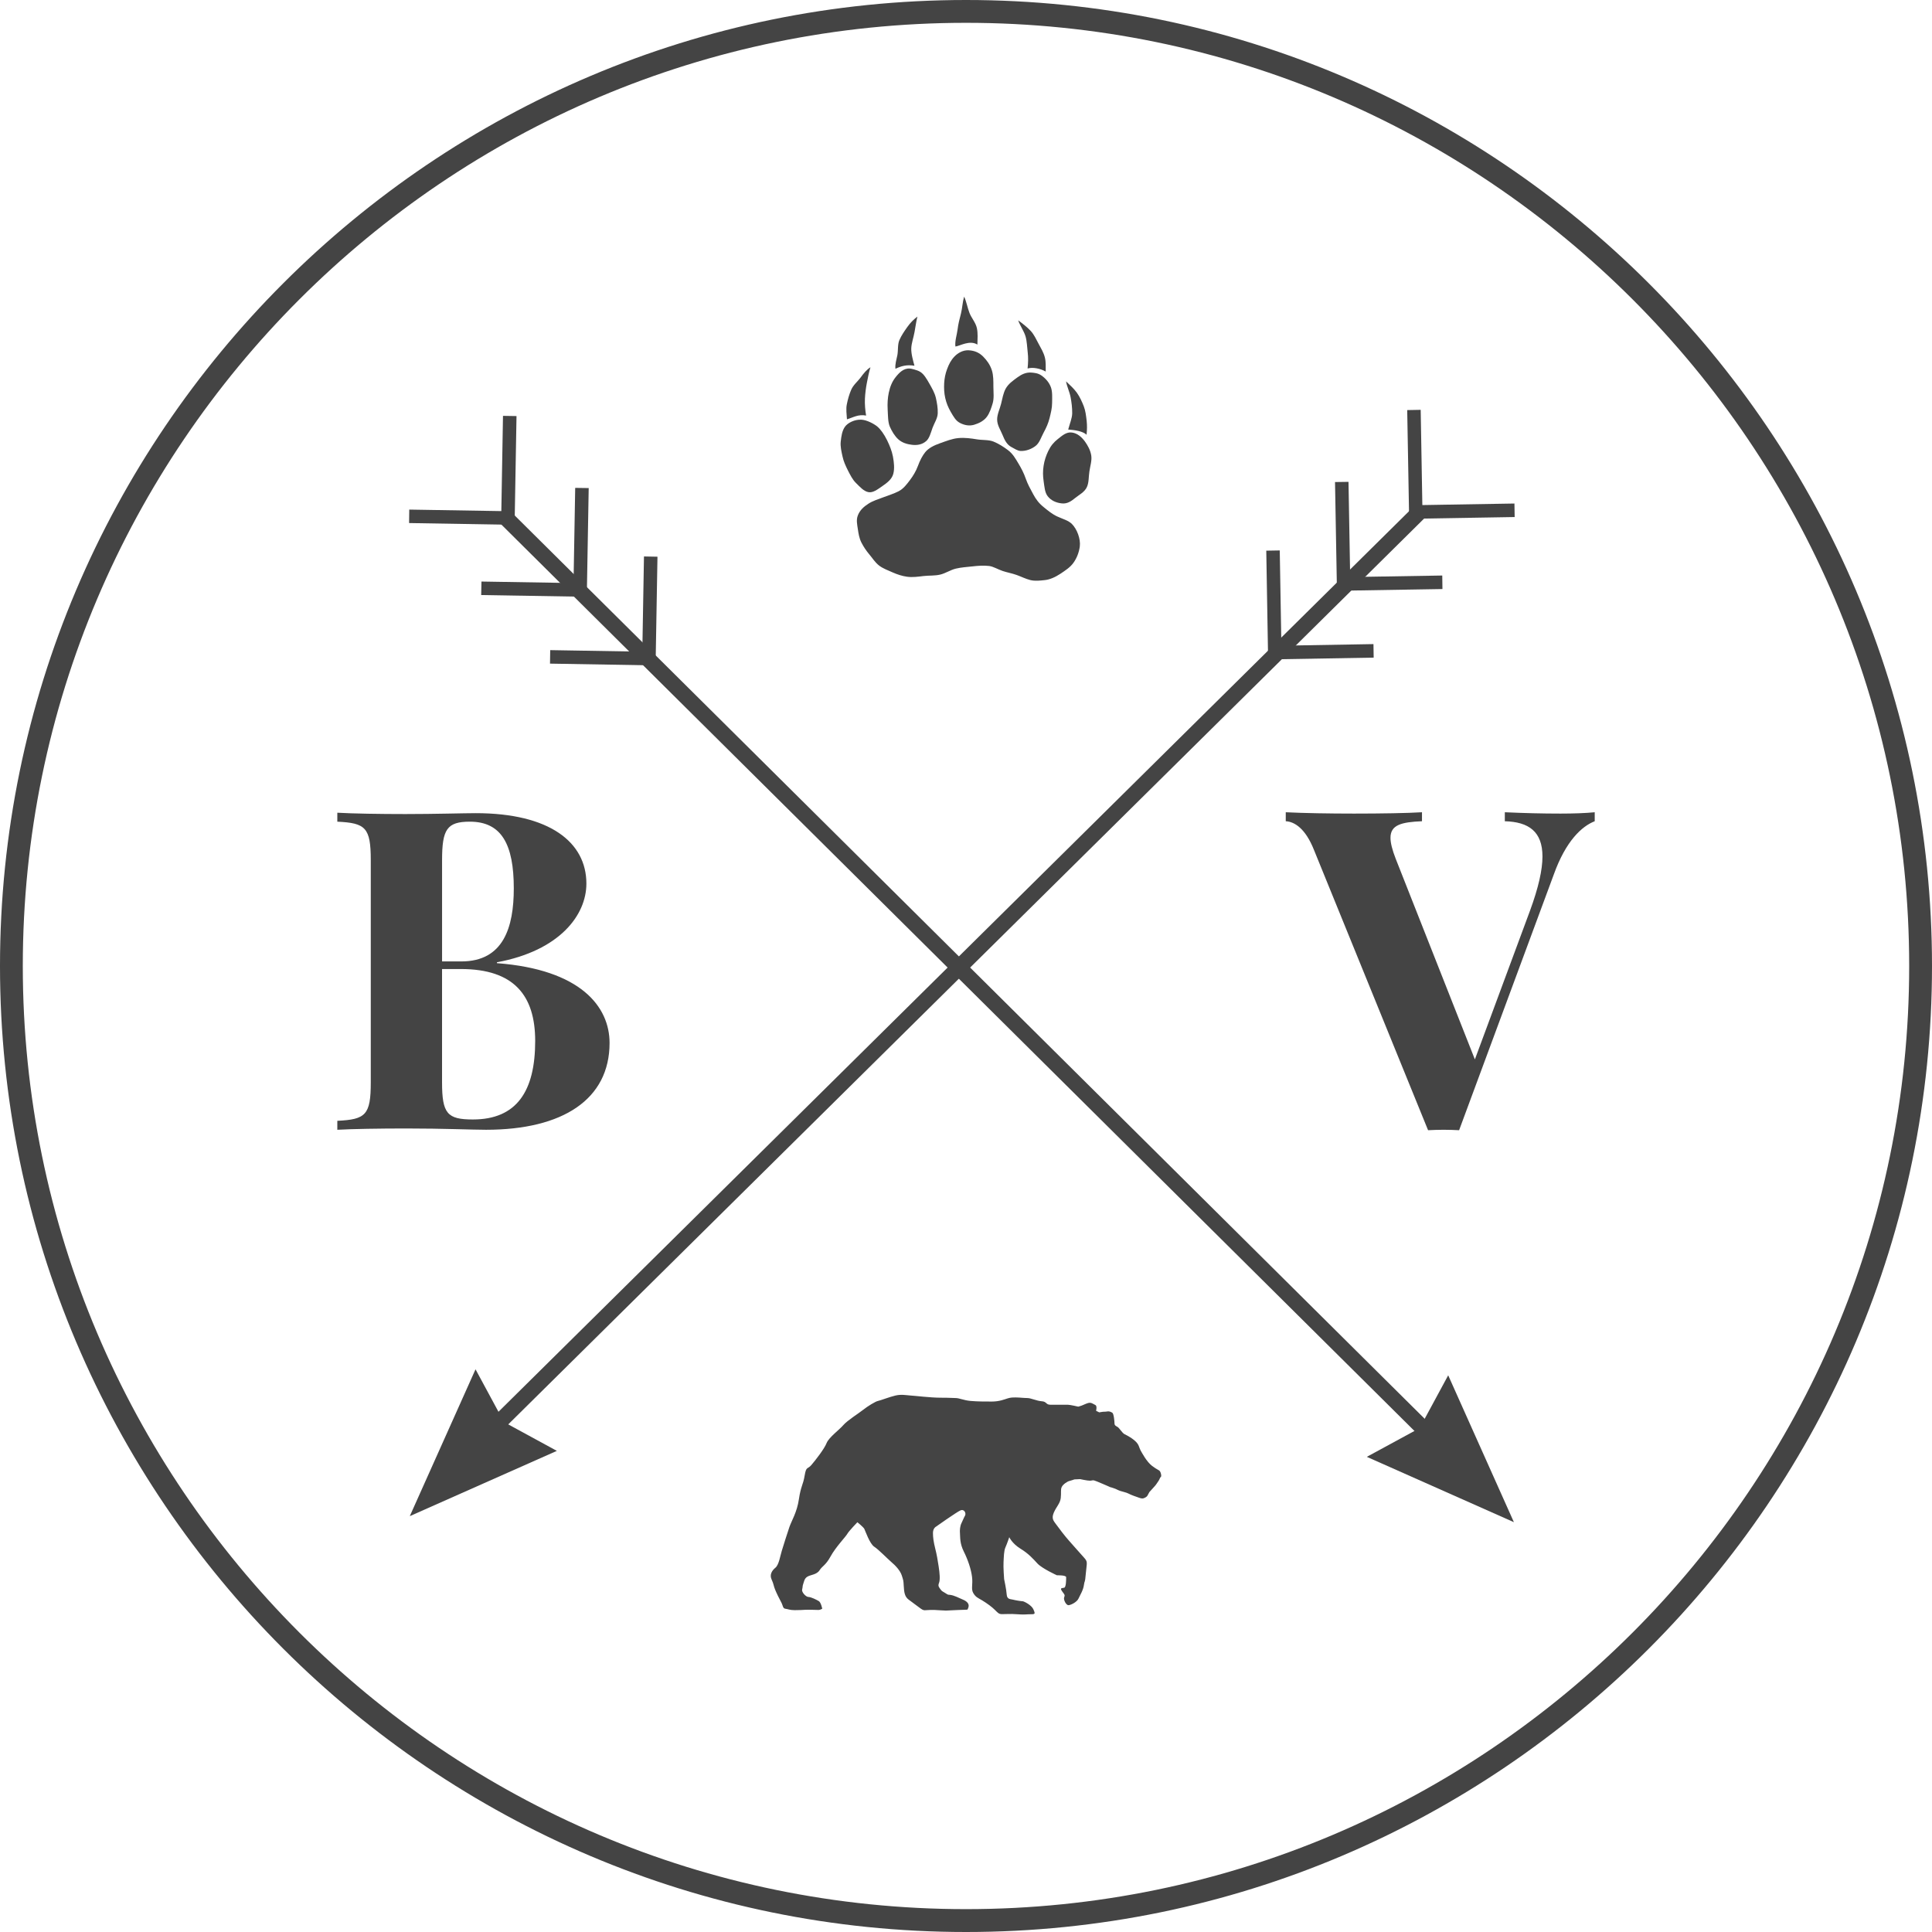
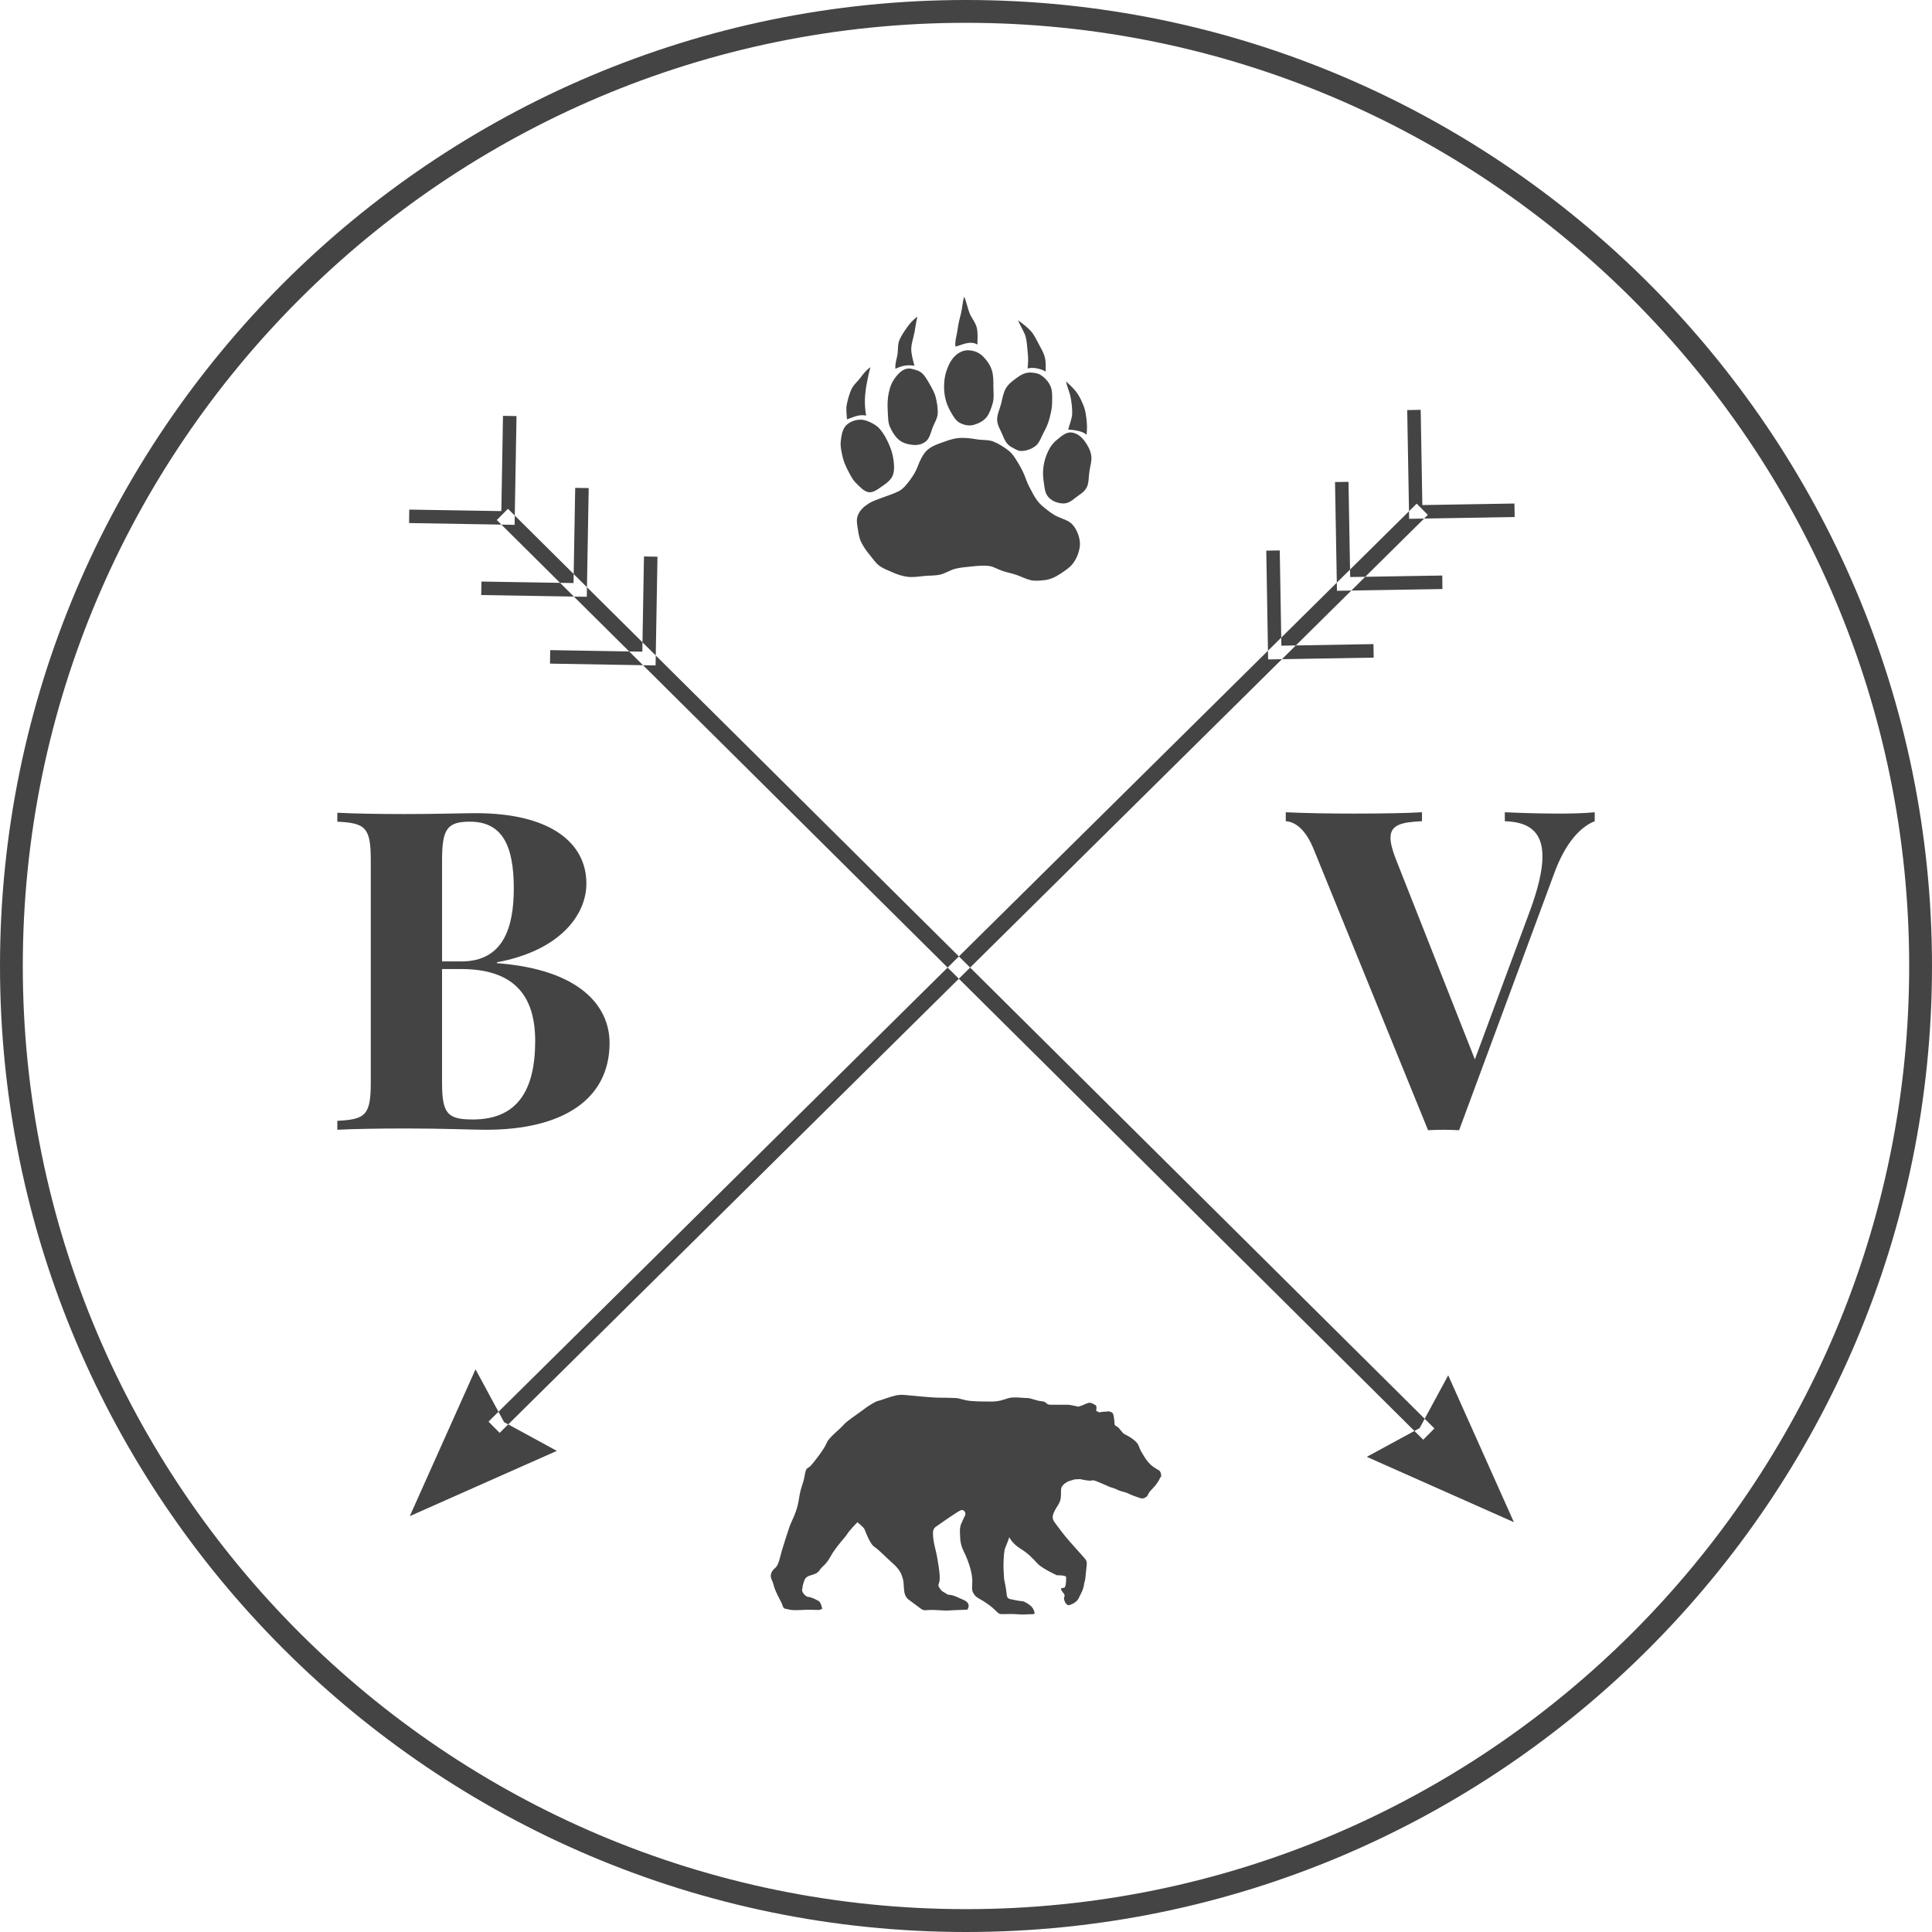
- <svg xmlns="http://www.w3.org/2000/svg" version="1.1" id="Capa_1" x="0px" y="0px" width="75" height="75" viewBox="0 0 75 75" enable-background="new 0 0 100 100" xml:space="preserve">
+ <svg xmlns="http://www.w3.org/2000/svg" version="1.1" id="Capa_1" x="0px" y="0px" width="70" height="70" viewBox="0 0 70 70" enable-background="new 0 0 100 100" xml:space="preserve">
  <defs id="defs161" />
-   <g id="g3" transform="matrix(0.8239857,0,0,0.8239857,-3.699696,-3.699695)">
+   <g id="g3" transform="matrix(0.8239857,0,0,0.8239857,-3.699696,-8.699695)">
    <g id="g5" style="fill:#444444;fill-opacity:1">
      <g id="g7" style="fill:#444444;fill-opacity:1">
-         <g id="g9" style="fill:#444444;fill-opacity:1">
-           <path d="m 27.902,49.867 c 3.946,0.298 5.306,2.049 5.306,3.76 0,2.657 -2.204,4.089 -5.82,4.089 -0.659,0 -1.967,-0.061 -3.761,-0.061 -1.246,0 -2.534,0.021 -3.245,0.061 v -0.422 c 1.339,-0.063 1.576,-0.277 1.576,-1.813 V 45.015 c 0,-1.535 -0.246,-1.752 -1.576,-1.814 v -0.422 c 0.711,0.042 2.02,0.063 3.203,0.063 1.382,0 2.783,-0.042 3.318,-0.042 3.481,0 5.213,1.37 5.213,3.317 0,1.494 -1.267,3.164 -4.214,3.708 v 0.042 z m -1.678,-0.082 c 1.988,0 2.472,-1.608 2.472,-3.442 0,-2.07 -0.576,-3.142 -2.069,-3.142 -1.082,0 -1.31,0.362 -1.31,1.814 v 4.77 h 0.907 z m -0.908,5.696 c 0,1.474 0.247,1.75 1.452,1.75 2.062,0 2.936,-1.328 2.936,-3.698 0,-2.143 -0.998,-3.39 -3.502,-3.39 h -0.886 v 5.338 z" id="path11" style="fill:#444444;fill-opacity:1" />
-         </g>
+         <g id="g9" style="fill:#444444;fill-opacity:1" />
      </g>
-       <g id="g13" style="fill:#444444;fill-opacity:1">
-         <path d="m 75.385,42.757 c 0.947,0.042 1.754,0.063 2.628,0.063 0.618,0 1.186,-0.021 1.608,-0.063 v 0.423 c -0.609,0.237 -1.36,0.928 -1.926,2.503 l -4.463,12.054 c -0.227,-0.011 -0.483,-0.021 -0.73,-0.021 -0.259,0 -0.505,0.011 -0.732,0.021 L 66.393,44.529 c -0.402,-1.01 -0.917,-1.328 -1.328,-1.349 v -0.423 c 0.841,0.042 2.049,0.063 3.213,0.063 1.298,0 2.514,-0.021 3.205,-0.063 v 0.423 c -0.979,0.041 -1.484,0.175 -1.484,0.782 0,0.238 0.082,0.567 0.247,0.989 l 3.729,9.45 2.597,-7.006 c 0.401,-1.092 0.587,-1.927 0.587,-2.555 0,-1.174 -0.648,-1.63 -1.773,-1.659 v -0.424 z" id="path15" style="fill:#444444;fill-opacity:1" />
-       </g>
+       <g id="g13" style="fill:#444444;fill-opacity:1" />
      <g id="g17" style="fill:#444444;fill-opacity:1">
        <g id="g19" style="fill:#444444;fill-opacity:1">
          <g id="g21" style="fill:#444444;fill-opacity:1">
-             <g id="g23" style="fill:#444444;fill-opacity:1">
-               <rect x="49.608" y="19.639" transform="matrix(-0.7045,0.7097,-0.7097,-0.7045,120.9553,50.4163)" width="0.747" height="61.501" id="rect25" style="fill:#444444;fill-opacity:1" />
-             </g>
+             <g id="g23" style="fill:#444444;fill-opacity:1" />
          </g>
          <g id="g27" style="fill:#444444;fill-opacity:1">
-             <g id="g29" style="fill:#444444;fill-opacity:1">
-               <polygon points="28.187,24.082 28.824,24.092 28.734,29.216 23.763,29.132 23.771,28.498 28.109,28.569 " id="polygon31" style="fill:#444444;fill-opacity:1" />
-             </g>
+             <g id="g29" style="fill:#444444;fill-opacity:1" />
          </g>
          <g id="g33" style="fill:#444444;fill-opacity:1">
-             <g id="g35" style="fill:#444444;fill-opacity:1">
-               <polygon points="31.589,27.475 32.225,27.484 32.135,32.606 27.16,32.524 27.173,31.888 31.51,31.959 " id="polygon37" style="fill:#444444;fill-opacity:1" />
-             </g>
+             <g id="g35" style="fill:#444444;fill-opacity:1" />
          </g>
          <g id="g39" style="fill:#444444;fill-opacity:1">
-             <g id="g41" style="fill:#444444;fill-opacity:1">
-               <polygon points="34.829,30.706 35.465,30.718 35.376,35.84 30.402,35.755 30.412,35.119 34.751,35.192 " id="polygon43" style="fill:#444444;fill-opacity:1" />
-             </g>
+             <g id="g41" style="fill:#444444;fill-opacity:1" />
          </g>
          <g id="g45" style="fill:#444444;fill-opacity:1">
-             <g id="g47" style="fill:#444444;fill-opacity:1">
-               <polygon points="75.813,76.203 68.884,73.125 71.372,71.773 72.718,69.284 " id="polygon49" style="fill:#444444;fill-opacity:1" />
-             </g>
+             <g id="g47" style="fill:#444444;fill-opacity:1" />
          </g>
        </g>
        <g id="g51" style="fill:#444444;fill-opacity:1">
          <g id="g53" style="fill:#444444;fill-opacity:1">
-             <g id="g55" style="fill:#444444;fill-opacity:1">
-               <rect x="49.256" y="19.355" transform="matrix(0.7032,0.711,-0.711,0.7032,50.3579,-20.4139)" width="0.746" height="61.502" id="rect57" style="fill:#444444;fill-opacity:1" />
-             </g>
+             <g id="g55" style="fill:#444444;fill-opacity:1" />
          </g>
          <g id="g59" style="fill:#444444;fill-opacity:1">
-             <g id="g61" style="fill:#444444;fill-opacity:1">
-               <polygon points="71.422,23.798 70.787,23.81 70.878,28.932 75.849,28.849 75.839,28.212 71.5,28.285 " id="polygon63" style="fill:#444444;fill-opacity:1" />
-             </g>
+             <g id="g61" style="fill:#444444;fill-opacity:1" />
          </g>
          <g id="g65" style="fill:#444444;fill-opacity:1">
-             <g id="g67" style="fill:#444444;fill-opacity:1">
-               <polygon points="68.021,27.191 67.386,27.2 67.477,32.323 72.447,32.241 72.438,31.604 68.1,31.676 " id="polygon69" style="fill:#444444;fill-opacity:1" />
-             </g>
+             <g id="g67" style="fill:#444444;fill-opacity:1" />
          </g>
          <g id="g71" style="fill:#444444;fill-opacity:1">
-             <g id="g73" style="fill:#444444;fill-opacity:1">
-               <polygon points="64.782,30.422 64.147,30.433 64.234,35.557 69.207,35.472 69.197,34.835 64.859,34.91 " id="polygon75" style="fill:#444444;fill-opacity:1" />
-             </g>
+             <g id="g73" style="fill:#444444;fill-opacity:1" />
          </g>
          <g id="g77" style="fill:#444444;fill-opacity:1">
-             <g id="g79" style="fill:#444444;fill-opacity:1">
-               <polygon points="23.796,75.919 30.725,72.844 28.237,71.489 26.893,69.001 " id="polygon81" style="fill:#444444;fill-opacity:1" />
-             </g>
+             <g id="g79" style="fill:#444444;fill-opacity:1" />
          </g>
        </g>
      </g>
    </g>
-     <g id="g83" style="fill:#444444;fill-opacity:1">
-       <path d="M 50.002,95.511 C 24.907,95.511 4.49,75.094 4.49,50 4.49,24.906 24.907,4.49 50.002,4.49 c 25.092,0 45.509,20.416 45.509,45.51 0,25.094 -20.417,45.511 -45.509,45.511 z m 0,-89.946 C 25.499,5.565 5.564,25.5 5.564,50 5.564,74.5 25.499,94.434 50.002,94.434 74.502,94.434 94.436,74.5 94.436,50 94.436,25.5 74.502,5.565 50.002,5.565 z" id="path85" style="fill:#444444;fill-opacity:1" />
-     </g>
-     <g id="g87" style="fill:#444444;fill-opacity:1">
-       <path d="m 58.88,74.52 c 0.061,-0.061 0.137,-0.181 0.196,-0.268 0.06,-0.093 0.06,-0.151 0.104,-0.181 0.044,-0.031 0,-0.212 -0.045,-0.271 -0.044,-0.059 -0.119,-0.059 -0.375,-0.254 -0.253,-0.196 -0.464,-0.6 -0.538,-0.731 -0.074,-0.136 -0.062,-0.274 -0.271,-0.451 -0.208,-0.181 -0.389,-0.255 -0.492,-0.313 -0.105,-0.062 -0.238,-0.286 -0.315,-0.332 -0.074,-0.044 -0.147,-0.073 -0.147,-0.164 0,-0.09 -0.031,-0.464 -0.105,-0.509 -0.076,-0.045 -0.151,-0.074 -0.226,-0.061 -0.074,0.016 -0.209,0.016 -0.209,0.016 l -0.18,0.028 -0.148,-0.073 c 0,0 0.059,-0.224 -0.031,-0.271 -0.09,-0.043 -0.149,-0.088 -0.225,-0.104 -0.074,-0.016 -0.181,0.029 -0.181,0.029 0,0 -0.119,0.045 -0.178,0.074 -0.061,0.032 -0.226,0.076 -0.226,0.076 0,0 -0.389,-0.09 -0.495,-0.09 -0.104,0 -0.611,0 -0.822,0 -0.21,0 -0.164,-0.15 -0.404,-0.164 -0.238,-0.016 -0.51,-0.151 -0.675,-0.151 -0.164,0 -0.374,-0.028 -0.538,-0.028 -0.165,0 -0.24,0 -0.39,0.044 -0.148,0.046 -0.39,0.149 -0.747,0.149 -0.359,0 -0.673,0 -1.002,-0.029 -0.332,-0.029 -0.525,-0.136 -0.705,-0.136 -0.181,0 -0.226,-0.016 -0.704,-0.016 -0.478,0 -1.198,-0.091 -1.422,-0.103 -0.223,-0.017 -0.434,-0.062 -0.704,0 -0.27,0.061 -0.719,0.237 -0.821,0.254 -0.105,0.016 -0.48,0.24 -0.704,0.419 -0.226,0.18 -0.734,0.492 -0.931,0.718 -0.192,0.226 -0.688,0.583 -0.793,0.854 -0.104,0.268 -0.538,0.825 -0.719,1.033 -0.179,0.21 -0.238,0.043 -0.313,0.493 -0.074,0.449 -0.179,0.493 -0.27,1.108 -0.088,0.616 -0.345,1.018 -0.449,1.317 -0.104,0.3 -0.284,0.883 -0.358,1.121 -0.075,0.242 -0.136,0.661 -0.301,0.796 -0.165,0.135 -0.283,0.329 -0.179,0.554 0.104,0.223 0.091,0.3 0.165,0.477 0.074,0.182 0.194,0.422 0.283,0.586 0.091,0.165 0.076,0.3 0.195,0.315 0.12,0.014 0.218,0.067 0.441,0.067 0.227,0 0.371,-0.009 0.509,-0.017 0.165,-0.008 0.548,0.008 0.622,0.008 0.075,0 0.171,-0.059 0.171,-0.059 0,0 -0.059,-0.299 -0.163,-0.359 -0.105,-0.062 -0.366,-0.194 -0.486,-0.194 -0.12,0 -0.329,-0.226 -0.299,-0.348 0.029,-0.118 0.021,-0.169 0.036,-0.214 0.06,-0.178 0.066,-0.308 0.217,-0.397 0.151,-0.09 0.435,-0.09 0.569,-0.3 0.134,-0.21 0.285,-0.223 0.522,-0.657 0.239,-0.436 0.704,-0.915 0.78,-1.05 0.074,-0.136 0.479,-0.555 0.479,-0.555 0,0 0.283,0.226 0.328,0.315 0.045,0.091 0.255,0.703 0.466,0.838 0.209,0.136 0.612,0.555 0.806,0.722 0.195,0.164 0.42,0.402 0.495,0.641 0.074,0.239 0.074,0.21 0.09,0.493 0.015,0.286 0.045,0.496 0.224,0.632 0.181,0.135 0.32,0.235 0.48,0.357 0.307,0.233 0.202,0.119 0.748,0.135 0.122,0.003 0.42,0.029 0.538,0.029 0.121,0 0.464,-0.029 0.614,-0.029 0.149,0 0.397,-0.016 0.397,-0.016 0.003,-0.034 0.226,-0.292 -0.226,-0.477 -0.205,-0.088 -0.403,-0.196 -0.598,-0.219 -0.089,-0.01 -0.067,0.014 -0.203,-0.073 -0.134,-0.091 -0.164,-0.077 -0.239,-0.181 -0.074,-0.105 -0.135,-0.159 -0.074,-0.307 0.06,-0.151 0.03,-0.478 -0.017,-0.777 -0.044,-0.302 -0.088,-0.556 -0.164,-0.855 -0.074,-0.298 -0.104,-0.507 -0.104,-0.719 0,-0.21 0.119,-0.284 0.119,-0.284 0,0 0.973,-0.689 1.168,-0.779 0.194,-0.087 0.284,0.136 0.224,0.242 -0.06,0.104 -0.089,0.193 -0.163,0.344 -0.075,0.149 -0.09,0.342 -0.075,0.509 0.015,0.164 -0.015,0.448 0.179,0.838 0.194,0.387 0.346,0.837 0.389,1.198 0.046,0.358 -0.058,0.567 0.061,0.764 0.118,0.193 0.196,0.21 0.418,0.342 0.226,0.136 0.468,0.315 0.601,0.45 0.135,0.133 0.182,0.197 0.329,0.197 0.149,0 0.463,-0.017 0.629,0 0.164,0.012 0.388,0.023 0.524,0.012 0.358,-0.028 0.471,0.062 0.321,-0.254 -0.09,-0.19 -0.442,-0.366 -0.5,-0.366 -0.062,0 -0.346,-0.044 -0.451,-0.074 -0.105,-0.031 -0.284,0 -0.299,-0.24 -0.015,-0.239 -0.121,-0.727 -0.121,-0.727 0,0 -0.044,-0.567 -0.028,-0.806 0.015,-0.242 0.015,-0.528 0.09,-0.692 0.074,-0.164 0.18,-0.478 0.18,-0.478 0,0 0.135,0.298 0.523,0.538 0.39,0.239 0.585,0.465 0.808,0.705 0.226,0.239 0.915,0.552 0.915,0.552 0,0 0.434,-0.013 0.434,0.09 0,0.106 0,0.465 -0.089,0.493 -0.092,0.032 -0.239,-0.014 -0.092,0.184 0.149,0.19 0.112,0.178 0.084,0.284 -0.032,0.103 0.097,0.373 0.217,0.357 0.12,-0.014 0.389,-0.149 0.462,-0.313 0.076,-0.164 0.227,-0.403 0.256,-0.644 0.03,-0.241 0.046,-0.016 0.089,-0.539 0.045,-0.524 0.105,-0.537 -0.089,-0.75 -0.192,-0.209 -0.54,-0.611 -0.704,-0.793 -0.165,-0.18 -0.507,-0.627 -0.614,-0.779 -0.104,-0.147 -0.224,-0.254 -0.104,-0.537 0.12,-0.284 0.299,-0.435 0.329,-0.689 0.031,-0.254 -0.015,-0.39 0.045,-0.521 0.061,-0.136 0.283,-0.271 0.36,-0.286 0.073,-0.014 0.237,-0.075 0.237,-0.075 l 0.271,-0.013 c 0,0 0.33,0.074 0.465,0.074 0.135,0 0.104,-0.062 0.344,0.042 0.238,0.105 0.309,0.124 0.505,0.215 0.192,0.09 0.059,0.021 0.267,0.096 0.212,0.074 0.195,0.108 0.451,0.169 0.255,0.062 0.27,0.114 0.493,0.191 0.226,0.074 0.314,0.124 0.403,0.124 0.092,0 0.217,-0.076 0.245,-0.136 0.031,-0.061 0.09,-0.164 0.09,-0.164 0,0 0.182,-0.206 0.24,-0.266 z" id="path89" style="fill:#444444;fill-opacity:1" />
-     </g>
-     <g id="g91" style="fill:#444444;fill-opacity:1">
+     <g id="g83" style="fill:#444444;fill-opacity:1" />
+     <g id="g87" style="fill:#444444;fill-opacity:1" />
+     <g id="g91" style="fill:#444444;fill-opacity:1" transform="matrix(0.9333333,0,0,0.9333333,0.2993333,6.3674)">
      <g id="g93" style="fill:#444444;fill-opacity:1">
-         <g id="g95" style="fill:#444444;fill-opacity:1">
-           <path clip-rule="evenodd" d="m 50.538,20.724 c 0.006,-0.278 0.027,-0.526 -0.024,-0.773 -0.057,-0.264 -0.254,-0.474 -0.349,-0.716 -0.096,-0.246 -0.142,-0.534 -0.253,-0.771 -0.076,0.262 -0.087,0.548 -0.146,0.785 -0.068,0.265 -0.132,0.506 -0.16,0.75 -0.032,0.263 -0.139,0.567 -0.104,0.817 0.214,-0.028 0.673,-0.317 1.036,-0.092 z" id="path97" style="fill:#444444;fill-rule:evenodd;fill-opacity:1" />
-         </g>
+         <g id="g95" style="fill:#444444;fill-opacity:1" />
      </g>
      <g id="g99" style="fill:#444444;fill-opacity:1">
-         <g id="g101" style="fill:#444444;fill-opacity:1">
-           <path clip-rule="evenodd" d="m 53.756,21.995 c -0.002,-0.247 0.014,-0.444 -0.04,-0.664 -0.059,-0.236 -0.186,-0.44 -0.296,-0.646 -0.111,-0.205 -0.208,-0.428 -0.37,-0.604 -0.155,-0.17 -0.394,-0.355 -0.591,-0.499 0.08,0.241 0.273,0.506 0.345,0.751 0.07,0.237 0.073,0.5 0.104,0.761 0.029,0.239 0.023,0.486 -0.006,0.757 0.242,-0.073 0.606,0.001 0.854,0.144 z" id="path103" style="fill:#444444;fill-rule:evenodd;fill-opacity:1" />
-         </g>
+         <g id="g101" style="fill:#444444;fill-opacity:1" />
      </g>
      <g id="g105" style="fill:#444444;fill-opacity:1">
-         <g id="g107" style="fill:#444444;fill-opacity:1">
-           <path clip-rule="evenodd" d="m 47.572,21.72 c -0.06,-0.23 -0.16,-0.553 -0.15,-0.824 0.011,-0.242 0.104,-0.492 0.152,-0.754 0.045,-0.243 0.075,-0.482 0.137,-0.737 -0.168,0.129 -0.33,0.282 -0.478,0.495 -0.13,0.184 -0.273,0.386 -0.37,0.611 -0.091,0.215 -0.053,0.475 -0.095,0.707 -0.047,0.234 -0.113,0.414 -0.093,0.645 0.272,-0.125 0.522,-0.203 0.897,-0.143 z" id="path109" style="fill:#444444;fill-rule:evenodd;fill-opacity:1" />
-         </g>
+         <g id="g107" style="fill:#444444;fill-opacity:1" />
      </g>
      <g id="g111" style="fill:#444444;fill-opacity:1">
-         <g id="g113" style="fill:#444444;fill-opacity:1">
-           <path clip-rule="evenodd" d="m 50.132,20.993 c -0.281,-0.017 -0.526,0.137 -0.674,0.292 -0.167,0.173 -0.263,0.367 -0.346,0.588 -0.084,0.22 -0.126,0.436 -0.14,0.673 -0.012,0.241 -0.001,0.467 0.05,0.694 0.054,0.243 0.143,0.45 0.253,0.642 0.132,0.228 0.243,0.432 0.434,0.53 0.243,0.127 0.464,0.148 0.666,0.092 0.215,-0.064 0.449,-0.172 0.599,-0.366 0.14,-0.18 0.219,-0.431 0.284,-0.649 0.069,-0.238 0.036,-0.511 0.033,-0.78 -10e-4,-0.263 0.005,-0.528 -0.071,-0.771 -0.083,-0.263 -0.237,-0.474 -0.411,-0.649 -0.181,-0.179 -0.39,-0.28 -0.677,-0.296 z" id="path115" style="fill:#444444;fill-rule:evenodd;fill-opacity:1" />
-         </g>
+         <g id="g113" style="fill:#444444;fill-opacity:1" />
      </g>
      <g id="g117" style="fill:#444444;fill-opacity:1">
-         <g id="g119" style="fill:#444444;fill-opacity:1">
-           <path clip-rule="evenodd" d="m 53.083,22.043 c -0.263,-0.019 -0.467,0.085 -0.674,0.236 -0.188,0.141 -0.405,0.284 -0.536,0.517 -0.118,0.212 -0.158,0.472 -0.22,0.721 -0.062,0.247 -0.188,0.496 -0.185,0.741 10e-4,0.266 0.163,0.497 0.25,0.714 0.1,0.245 0.202,0.464 0.426,0.582 0.132,0.07 0.287,0.176 0.425,0.182 0.251,0.011 0.521,-0.087 0.717,-0.243 0.179,-0.142 0.256,-0.408 0.38,-0.638 0.113,-0.205 0.21,-0.422 0.271,-0.664 0.059,-0.24 0.12,-0.475 0.12,-0.714 0.002,-0.257 0.021,-0.52 -0.054,-0.736 -0.087,-0.242 -0.266,-0.439 -0.464,-0.571 -0.158,-0.106 -0.334,-0.115 -0.456,-0.127 z" id="path121" style="fill:#444444;fill-rule:evenodd;fill-opacity:1" />
-         </g>
+         <g id="g119" style="fill:#444444;fill-opacity:1" />
      </g>
      <g id="g123" style="fill:#444444;fill-opacity:1">
-         <g id="g125" style="fill:#444444;fill-opacity:1">
-           <path clip-rule="evenodd" d="m 55.68,24.972 c 0.026,-0.252 0.028,-0.425 0.006,-0.65 -0.029,-0.247 -0.055,-0.481 -0.138,-0.695 -0.088,-0.223 -0.188,-0.443 -0.325,-0.636 -0.136,-0.189 -0.332,-0.368 -0.509,-0.534 0.043,0.249 0.168,0.5 0.215,0.748 0.044,0.238 0.078,0.496 0.075,0.761 -0.005,0.228 -0.116,0.49 -0.189,0.761 0.31,0.022 0.688,0.075 0.865,0.245 z" id="path127" style="fill:#444444;fill-rule:evenodd;fill-opacity:1" />
-         </g>
+         <g id="g125" style="fill:#444444;fill-opacity:1" />
      </g>
      <g id="g129" style="fill:#444444;fill-opacity:1">
-         <g id="g131" style="fill:#444444;fill-opacity:1">
-           <path clip-rule="evenodd" d="m 46.41,24.586 c 0.101,0.232 0.237,0.451 0.395,0.596 0.188,0.175 0.438,0.239 0.652,0.264 0.229,0.028 0.474,-0.005 0.667,-0.175 0.149,-0.128 0.208,-0.361 0.3,-0.624 0.08,-0.224 0.238,-0.444 0.245,-0.685 0.01,-0.242 -0.036,-0.496 -0.088,-0.727 -0.057,-0.245 -0.188,-0.461 -0.299,-0.66 -0.131,-0.228 -0.262,-0.464 -0.447,-0.572 -0.147,-0.086 -0.415,-0.146 -0.481,-0.151 -0.298,-0.02 -0.507,0.201 -0.678,0.419 -0.151,0.19 -0.254,0.435 -0.313,0.718 -0.055,0.258 -0.068,0.529 -0.053,0.795 0.018,0.291 0.008,0.582 0.1,0.802 z" id="path133" style="fill:#444444;fill-rule:evenodd;fill-opacity:1" />
-         </g>
+         <g id="g131" style="fill:#444444;fill-opacity:1" />
      </g>
      <g id="g135" style="fill:#444444;fill-opacity:1">
-         <g id="g137" style="fill:#444444;fill-opacity:1">
-           <path clip-rule="evenodd" d="m 45.294,24.068 c -0.04,-0.229 -0.068,-0.538 -0.055,-0.801 0.012,-0.244 0.044,-0.493 0.092,-0.745 0.048,-0.248 0.096,-0.493 0.168,-0.729 -0.177,0.108 -0.323,0.289 -0.474,0.496 -0.131,0.176 -0.337,0.339 -0.432,0.562 -0.092,0.21 -0.16,0.451 -0.206,0.682 -0.049,0.23 -0.007,0.485 0.005,0.713 0.285,-0.086 0.528,-0.248 0.902,-0.178 z" id="path139" style="fill:#444444;fill-rule:evenodd;fill-opacity:1" />
-         </g>
+         <g id="g137" style="fill:#444444;fill-opacity:1" />
      </g>
      <g id="g141" style="fill:#444444;fill-opacity:1">
-         <g id="g143" style="fill:#444444;fill-opacity:1">
-           <path clip-rule="evenodd" d="m 54.511,28.206 c 0.262,0.03 0.449,-0.104 0.643,-0.262 0.178,-0.145 0.432,-0.268 0.541,-0.506 0.101,-0.215 0.08,-0.491 0.119,-0.736 0.035,-0.248 0.122,-0.505 0.089,-0.74 -0.037,-0.261 -0.172,-0.495 -0.304,-0.678 -0.144,-0.195 -0.343,-0.383 -0.61,-0.417 -0.267,-0.036 -0.465,0.155 -0.664,0.309 -0.186,0.144 -0.332,0.318 -0.447,0.558 -0.106,0.219 -0.183,0.447 -0.221,0.697 -0.041,0.252 -0.034,0.494 0.001,0.73 0.041,0.264 0.05,0.529 0.195,0.712 0.15,0.19 0.38,0.304 0.658,0.333 z" id="path145" style="fill:#444444;fill-rule:evenodd;fill-opacity:1" />
-         </g>
+         <g id="g143" style="fill:#444444;fill-opacity:1" />
      </g>
      <g id="g147" style="fill:#444444;fill-opacity:1">
-         <g id="g149" style="fill:#444444;fill-opacity:1">
-           <path clip-rule="evenodd" d="m 55.362,30.234 c 0.045,-0.355 -0.133,-0.822 -0.374,-1.06 -0.167,-0.167 -0.442,-0.237 -0.689,-0.352 -0.233,-0.107 -0.435,-0.274 -0.628,-0.431 -0.238,-0.188 -0.381,-0.388 -0.503,-0.615 -0.131,-0.244 -0.263,-0.477 -0.352,-0.735 -0.089,-0.257 -0.211,-0.495 -0.356,-0.732 -0.121,-0.2 -0.253,-0.443 -0.483,-0.613 -0.193,-0.145 -0.427,-0.3 -0.683,-0.403 -0.231,-0.092 -0.515,-0.061 -0.782,-0.105 -0.276,-0.045 -0.57,-0.087 -0.872,-0.059 -0.303,0.028 -0.58,0.145 -0.844,0.236 -0.319,0.111 -0.564,0.24 -0.718,0.431 -0.131,0.162 -0.249,0.388 -0.344,0.649 -0.093,0.253 -0.237,0.479 -0.366,0.652 -0.157,0.208 -0.313,0.42 -0.543,0.538 -0.226,0.116 -0.479,0.192 -0.718,0.283 -0.249,0.094 -0.497,0.168 -0.701,0.301 -0.216,0.139 -0.406,0.302 -0.503,0.559 -0.081,0.212 -0.029,0.429 0.003,0.646 0.032,0.217 0.066,0.428 0.166,0.625 0.105,0.205 0.232,0.392 0.362,0.546 0.146,0.17 0.277,0.389 0.471,0.539 0.184,0.14 0.417,0.225 0.638,0.323 0.212,0.093 0.44,0.171 0.678,0.204 0.26,0.036 0.521,-0.002 0.783,-0.033 0.254,-0.03 0.526,-0.006 0.783,-0.068 0.254,-0.06 0.485,-0.223 0.739,-0.282 0.257,-0.061 0.522,-0.075 0.779,-0.104 0.26,-0.029 0.524,-0.051 0.787,-0.019 0.203,0.026 0.408,0.16 0.64,0.237 0.21,0.07 0.438,0.108 0.656,0.187 0.22,0.079 0.429,0.186 0.642,0.239 0.237,0.058 0.475,0.023 0.683,0.002 0.23,-0.024 0.484,-0.132 0.736,-0.299 0.215,-0.146 0.461,-0.297 0.619,-0.524 0.157,-0.221 0.258,-0.49 0.294,-0.763 z" id="path151" style="fill:#444444;fill-rule:evenodd;fill-opacity:1" />
-         </g>
+         <g id="g149" style="fill:#444444;fill-opacity:1" />
      </g>
      <g id="g153" style="fill:#444444;fill-opacity:1">
        <g id="g155" style="fill:#444444;fill-opacity:1">
-           <path clip-rule="evenodd" d="m 46.051,27.398 c 0.243,-0.168 0.456,-0.33 0.524,-0.584 0.066,-0.251 0.033,-0.538 -0.016,-0.812 -0.051,-0.27 -0.159,-0.529 -0.271,-0.76 -0.143,-0.294 -0.312,-0.527 -0.461,-0.652 -0.156,-0.132 -0.497,-0.313 -0.748,-0.327 -0.328,-0.021 -0.655,0.152 -0.782,0.333 -0.137,0.193 -0.171,0.454 -0.198,0.697 -0.026,0.23 0.033,0.465 0.085,0.705 0.049,0.232 0.147,0.443 0.253,0.654 0.113,0.22 0.217,0.434 0.378,0.591 0.183,0.181 0.364,0.388 0.583,0.432 0.219,0.043 0.425,-0.121 0.653,-0.277 z" id="path157" style="fill:#444444;fill-rule:evenodd;fill-opacity:1" />
+           <path id="path157" style="fill:#444444;fill-opacity:1;fill-rule:evenodd" d="m 46.051,27.398 c 0.243,-0.168 0.456,-0.33 0.524,-0.584 0.066,-0.251 0.033,-0.538 -0.016,-0.812 -0.051,-0.27 -0.159,-0.529 -0.271,-0.76 -0.143,-0.294 -0.312,-0.527 -0.461,-0.652 -0.156,-0.132 -0.497,-0.313 -0.748,-0.327 -0.328,-0.021 -0.655,0.152 -0.782,0.333 -0.137,0.193 -0.171,0.454 -0.198,0.697 -0.026,0.23 0.033,0.465 0.085,0.705 0.049,0.232 0.147,0.443 0.253,0.654 0.113,0.22 0.217,0.434 0.378,0.591 0.183,0.181 0.364,0.388 0.583,0.432 0.219,0.043 0.425,-0.121 0.653,-0.277 z m 9.311,2.836 c 0.045,-0.355 -0.133,-0.822 -0.374,-1.06 -0.167,-0.167 -0.442,-0.237 -0.689,-0.352 -0.233,-0.107 -0.435,-0.274 -0.628,-0.431 -0.238,-0.188 -0.381,-0.388 -0.503,-0.615 -0.131,-0.244 -0.263,-0.477 -0.352,-0.735 -0.089,-0.257 -0.211,-0.495 -0.356,-0.732 -0.121,-0.2 -0.253,-0.443 -0.483,-0.613 -0.193,-0.145 -0.427,-0.3 -0.683,-0.403 -0.231,-0.092 -0.515,-0.061 -0.782,-0.105 -0.276,-0.045 -0.57,-0.087 -0.872,-0.059 -0.303,0.028 -0.58,0.145 -0.844,0.236 -0.319,0.111 -0.564,0.24 -0.718,0.431 -0.131,0.162 -0.249,0.388 -0.344,0.649 -0.093,0.253 -0.237,0.479 -0.366,0.652 -0.157,0.208 -0.313,0.42 -0.543,0.538 -0.226,0.116 -0.479,0.192 -0.718,0.283 -0.249,0.094 -0.497,0.168 -0.701,0.301 -0.216,0.139 -0.406,0.302 -0.503,0.559 -0.081,0.212 -0.029,0.429 0.003,0.646 0.032,0.217 0.066,0.428 0.166,0.625 0.105,0.205 0.232,0.392 0.362,0.546 0.146,0.17 0.277,0.389 0.471,0.539 0.184,0.14 0.417,0.225 0.638,0.323 0.212,0.093 0.44,0.171 0.678,0.204 0.26,0.036 0.521,-0.002 0.783,-0.033 0.254,-0.03 0.526,-0.006 0.783,-0.068 0.254,-0.06 0.485,-0.223 0.739,-0.282 0.257,-0.061 0.522,-0.075 0.779,-0.104 0.26,-0.029 0.524,-0.051 0.787,-0.019 0.203,0.026 0.408,0.16 0.64,0.237 0.21,0.07 0.438,0.108 0.656,0.187 0.22,0.079 0.429,0.186 0.642,0.239 0.237,0.058 0.475,0.023 0.683,0.002 0.23,-0.024 0.484,-0.132 0.736,-0.299 0.215,-0.146 0.461,-0.297 0.619,-0.524 0.157,-0.221 0.258,-0.49 0.294,-0.763 z m -0.851,-2.028 c 0.262,0.03 0.449,-0.104 0.643,-0.262 0.178,-0.145 0.432,-0.268 0.541,-0.506 0.101,-0.215 0.08,-0.491 0.119,-0.736 0.035,-0.248 0.122,-0.505 0.089,-0.74 -0.037,-0.261 -0.172,-0.495 -0.304,-0.678 -0.144,-0.195 -0.343,-0.383 -0.61,-0.417 -0.267,-0.036 -0.465,0.155 -0.664,0.309 -0.186,0.144 -0.332,0.318 -0.447,0.558 -0.106,0.219 -0.183,0.447 -0.221,0.697 -0.041,0.252 -0.034,0.494 0.001,0.73 0.041,0.264 0.05,0.529 0.195,0.712 0.15,0.19 0.38,0.304 0.658,0.333 z m -9.217,-4.138 c -0.04,-0.229 -0.068,-0.538 -0.055,-0.801 0.012,-0.244 0.044,-0.493 0.092,-0.745 0.048,-0.248 0.096,-0.493 0.168,-0.729 -0.177,0.108 -0.323,0.289 -0.474,0.496 -0.131,0.176 -0.337,0.339 -0.432,0.562 -0.092,0.21 -0.16,0.451 -0.206,0.682 -0.049,0.23 -0.007,0.485 0.005,0.713 0.285,-0.086 0.528,-0.248 0.902,-0.178 z m 1.116,0.518 c 0.101,0.232 0.237,0.451 0.395,0.596 0.188,0.175 0.438,0.239 0.652,0.264 0.229,0.028 0.474,-0.005 0.667,-0.175 0.149,-0.128 0.208,-0.361 0.3,-0.624 0.08,-0.224 0.238,-0.444 0.245,-0.685 0.01,-0.242 -0.036,-0.496 -0.088,-0.727 -0.057,-0.245 -0.188,-0.461 -0.299,-0.66 -0.131,-0.228 -0.262,-0.464 -0.447,-0.572 -0.147,-0.086 -0.415,-0.146 -0.481,-0.151 -0.298,-0.02 -0.507,0.201 -0.678,0.419 -0.151,0.19 -0.254,0.435 -0.313,0.718 -0.055,0.258 -0.068,0.529 -0.053,0.795 0.018,0.291 0.008,0.582 0.1,0.802 z m 9.27,0.386 c 0.026,-0.252 0.028,-0.425 0.006,-0.65 -0.029,-0.247 -0.055,-0.481 -0.138,-0.695 -0.088,-0.223 -0.188,-0.443 -0.325,-0.636 -0.136,-0.189 -0.332,-0.368 -0.509,-0.534 0.043,0.249 0.168,0.5 0.215,0.748 0.044,0.238 0.078,0.496 0.075,0.761 -0.005,0.228 -0.116,0.49 -0.189,0.761 0.31,0.022 0.688,0.075 0.865,0.245 z m -2.597,-2.929 c -0.263,-0.019 -0.467,0.085 -0.674,0.236 -0.188,0.141 -0.405,0.284 -0.536,0.517 -0.118,0.212 -0.158,0.472 -0.22,0.721 -0.062,0.247 -0.188,0.496 -0.185,0.741 10e-4,0.266 0.163,0.497 0.25,0.714 0.1,0.245 0.202,0.464 0.426,0.582 0.132,0.07 0.287,0.176 0.425,0.182 0.251,0.011 0.521,-0.087 0.717,-0.243 0.179,-0.142 0.256,-0.408 0.38,-0.638 0.113,-0.205 0.21,-0.422 0.271,-0.664 0.059,-0.24 0.12,-0.475 0.12,-0.714 0.002,-0.257 0.021,-0.52 -0.054,-0.736 -0.087,-0.242 -0.266,-0.439 -0.464,-0.571 -0.158,-0.106 -0.334,-0.115 -0.456,-0.127 z m -2.951,-1.05 c -0.281,-0.017 -0.526,0.137 -0.674,0.292 -0.167,0.173 -0.263,0.367 -0.346,0.588 -0.084,0.22 -0.126,0.436 -0.14,0.673 -0.012,0.241 -0.001,0.467 0.05,0.694 0.054,0.243 0.143,0.45 0.253,0.642 0.132,0.228 0.243,0.432 0.434,0.53 0.243,0.127 0.464,0.148 0.666,0.092 0.215,-0.064 0.449,-0.172 0.599,-0.366 0.14,-0.18 0.219,-0.431 0.284,-0.649 0.069,-0.238 0.036,-0.511 0.033,-0.78 -10e-4,-0.263 0.005,-0.528 -0.071,-0.771 -0.083,-0.263 -0.237,-0.474 -0.411,-0.649 -0.181,-0.179 -0.39,-0.28 -0.677,-0.296 z m -2.56,0.727 c -0.06,-0.23 -0.16,-0.553 -0.15,-0.824 0.011,-0.242 0.104,-0.492 0.152,-0.754 0.045,-0.243 0.075,-0.482 0.137,-0.737 -0.168,0.129 -0.33,0.282 -0.478,0.495 -0.13,0.184 -0.273,0.386 -0.37,0.611 -0.091,0.215 -0.053,0.475 -0.095,0.707 -0.047,0.234 -0.113,0.414 -0.093,0.645 0.272,-0.125 0.522,-0.203 0.897,-0.143 z m 6.184,0.275 c -0.002,-0.247 0.014,-0.444 -0.04,-0.664 -0.059,-0.236 -0.186,-0.44 -0.296,-0.646 -0.111,-0.205 -0.208,-0.428 -0.37,-0.604 -0.155,-0.17 -0.394,-0.355 -0.591,-0.499 0.08,0.241 0.273,0.506 0.345,0.751 0.07,0.237 0.073,0.5 0.104,0.761 0.029,0.239 0.023,0.486 -0.006,0.757 0.242,-0.073 0.606,0.001 0.854,0.144 z m -3.218,-1.271 c 0.006,-0.278 0.027,-0.526 -0.024,-0.773 -0.057,-0.264 -0.254,-0.474 -0.349,-0.716 -0.096,-0.246 -0.142,-0.534 -0.253,-0.771 -0.076,0.262 -0.087,0.548 -0.146,0.785 -0.068,0.265 -0.132,0.506 -0.16,0.75 -0.032,0.263 -0.139,0.567 -0.104,0.817 0.214,-0.028 0.673,-0.317 1.036,-0.092 z M 58.88,74.52 c 0.061,-0.061 0.137,-0.181 0.196,-0.268 0.06,-0.093 0.06,-0.151 0.104,-0.181 0.044,-0.031 0,-0.212 -0.045,-0.271 -0.044,-0.059 -0.119,-0.059 -0.375,-0.254 -0.253,-0.196 -0.464,-0.6 -0.538,-0.731 -0.074,-0.136 -0.062,-0.274 -0.271,-0.451 -0.208,-0.181 -0.389,-0.255 -0.492,-0.313 -0.105,-0.062 -0.238,-0.286 -0.315,-0.332 -0.074,-0.044 -0.147,-0.073 -0.147,-0.164 0,-0.09 -0.031,-0.464 -0.105,-0.509 -0.076,-0.045 -0.151,-0.074 -0.226,-0.061 -0.074,0.016 -0.209,0.016 -0.209,0.016 l -0.18,0.028 -0.148,-0.073 c 0,0 0.059,-0.224 -0.031,-0.271 -0.09,-0.043 -0.149,-0.088 -0.225,-0.104 -0.074,-0.016 -0.181,0.029 -0.181,0.029 0,0 -0.119,0.045 -0.178,0.074 -0.061,0.032 -0.226,0.076 -0.226,0.076 0,0 -0.389,-0.09 -0.495,-0.09 -0.104,0 -0.611,0 -0.822,0 -0.21,0 -0.164,-0.15 -0.404,-0.164 -0.238,-0.016 -0.51,-0.151 -0.675,-0.151 -0.164,0 -0.374,-0.028 -0.538,-0.028 -0.165,0 -0.24,0 -0.39,0.044 -0.148,0.046 -0.39,0.149 -0.747,0.149 -0.359,0 -0.673,0 -1.002,-0.029 -0.332,-0.029 -0.525,-0.136 -0.705,-0.136 -0.181,0 -0.226,-0.016 -0.704,-0.016 -0.478,0 -1.198,-0.091 -1.422,-0.103 -0.223,-0.017 -0.434,-0.062 -0.704,0 -0.27,0.061 -0.719,0.237 -0.821,0.254 -0.105,0.016 -0.48,0.24 -0.704,0.419 -0.226,0.18 -0.734,0.492 -0.931,0.718 -0.192,0.226 -0.688,0.583 -0.793,0.854 -0.104,0.268 -0.538,0.825 -0.719,1.033 -0.179,0.21 -0.238,0.043 -0.313,0.493 -0.074,0.449 -0.179,0.493 -0.27,1.108 -0.088,0.616 -0.345,1.018 -0.449,1.317 -0.104,0.3 -0.284,0.883 -0.358,1.121 -0.075,0.242 -0.136,0.661 -0.301,0.796 -0.165,0.135 -0.283,0.329 -0.179,0.554 0.104,0.223 0.091,0.3 0.165,0.477 0.074,0.182 0.194,0.422 0.283,0.586 0.091,0.165 0.076,0.3 0.195,0.315 0.12,0.014 0.218,0.067 0.441,0.067 0.227,0 0.371,-0.009 0.509,-0.017 0.165,-0.008 0.548,0.008 0.622,0.008 0.075,0 0.171,-0.059 0.171,-0.059 0,0 -0.059,-0.299 -0.163,-0.359 -0.105,-0.062 -0.366,-0.194 -0.486,-0.194 -0.12,0 -0.329,-0.226 -0.299,-0.348 0.029,-0.118 0.021,-0.169 0.036,-0.214 0.06,-0.178 0.066,-0.308 0.217,-0.397 0.151,-0.09 0.435,-0.09 0.569,-0.3 0.134,-0.21 0.285,-0.223 0.522,-0.657 0.239,-0.436 0.704,-0.915 0.78,-1.05 0.074,-0.136 0.479,-0.555 0.479,-0.555 0,0 0.283,0.226 0.328,0.315 0.045,0.091 0.255,0.703 0.466,0.838 0.209,0.136 0.612,0.555 0.806,0.722 0.195,0.164 0.42,0.402 0.495,0.641 0.074,0.239 0.074,0.21 0.09,0.493 0.015,0.286 0.045,0.496 0.224,0.632 0.181,0.135 0.32,0.235 0.48,0.357 0.307,0.233 0.202,0.119 0.748,0.135 0.122,0.003 0.42,0.029 0.538,0.029 0.121,0 0.464,-0.029 0.614,-0.029 0.149,0 0.397,-0.016 0.397,-0.016 0.003,-0.034 0.226,-0.292 -0.226,-0.477 -0.205,-0.088 -0.403,-0.196 -0.598,-0.219 -0.089,-0.01 -0.067,0.014 -0.203,-0.073 -0.134,-0.091 -0.164,-0.077 -0.239,-0.181 -0.074,-0.105 -0.135,-0.159 -0.074,-0.307 0.06,-0.151 0.03,-0.478 -0.017,-0.777 -0.044,-0.302 -0.088,-0.556 -0.164,-0.855 -0.074,-0.298 -0.104,-0.507 -0.104,-0.719 0,-0.21 0.119,-0.284 0.119,-0.284 0,0 0.973,-0.689 1.168,-0.779 0.194,-0.087 0.284,0.136 0.224,0.242 -0.06,0.104 -0.089,0.193 -0.163,0.344 -0.075,0.149 -0.09,0.342 -0.075,0.509 0.015,0.164 -0.015,0.448 0.179,0.838 0.194,0.387 0.346,0.837 0.389,1.198 0.046,0.358 -0.058,0.567 0.061,0.764 0.118,0.193 0.196,0.21 0.418,0.342 0.226,0.136 0.468,0.315 0.601,0.45 0.135,0.133 0.182,0.197 0.329,0.197 0.149,0 0.463,-0.017 0.629,0 0.164,0.012 0.388,0.023 0.524,0.012 0.358,-0.028 0.471,0.062 0.321,-0.254 -0.09,-0.19 -0.442,-0.366 -0.5,-0.366 -0.062,0 -0.346,-0.044 -0.451,-0.074 -0.105,-0.031 -0.284,0 -0.299,-0.24 -0.015,-0.239 -0.121,-0.727 -0.121,-0.727 0,0 -0.044,-0.567 -0.028,-0.806 0.015,-0.242 0.015,-0.528 0.09,-0.692 0.074,-0.164 0.18,-0.478 0.18,-0.478 0,0 0.135,0.298 0.523,0.538 0.39,0.239 0.585,0.465 0.808,0.705 0.226,0.239 0.915,0.552 0.915,0.552 0,0 0.434,-0.013 0.434,0.09 0,0.106 0,0.465 -0.089,0.493 -0.092,0.032 -0.239,-0.014 -0.092,0.184 0.149,0.19 0.112,0.178 0.084,0.284 -0.032,0.103 0.097,0.373 0.217,0.357 0.12,-0.014 0.389,-0.149 0.462,-0.313 0.076,-0.164 0.227,-0.403 0.256,-0.644 0.03,-0.241 0.046,-0.016 0.089,-0.539 0.045,-0.524 0.105,-0.537 -0.089,-0.75 -0.192,-0.209 -0.54,-0.611 -0.704,-0.793 -0.165,-0.18 -0.507,-0.627 -0.614,-0.779 -0.104,-0.147 -0.224,-0.254 -0.104,-0.537 0.12,-0.284 0.299,-0.435 0.329,-0.689 0.031,-0.254 -0.015,-0.39 0.045,-0.521 0.061,-0.136 0.283,-0.271 0.36,-0.286 0.073,-0.014 0.237,-0.075 0.237,-0.075 l 0.271,-0.013 c 0,0 0.33,0.074 0.465,0.074 0.135,0 0.104,-0.062 0.344,0.042 0.238,0.105 0.309,0.124 0.505,0.215 0.192,0.09 0.059,0.021 0.267,0.096 0.212,0.074 0.195,0.108 0.451,0.169 0.255,0.062 0.27,0.114 0.493,0.191 0.226,0.074 0.314,0.124 0.403,0.124 0.092,0 0.217,-0.076 0.245,-0.136 0.031,-0.061 0.09,-0.164 0.09,-0.164 0,0 0.182,-0.206 0.24,-0.266 z M 50.002,95.511 C 24.907,95.511 4.49,75.094 4.49,50 4.49,24.906 24.907,4.49 50.002,4.49 c 25.092,0 45.509,20.416 45.509,45.51 0,25.094 -20.417,45.511 -45.509,45.511 z m 0,-89.946 C 25.499,5.565 5.564,25.5 5.564,50 5.564,74.5 25.499,94.434 50.002,94.434 74.502,94.434 94.436,74.5 94.436,50 94.436,25.5 74.502,5.565 50.002,5.565 z m -26.206,70.354 6.929,-3.075 -2.488,-1.355 -1.344,-2.488 z m 40.986,-45.497 -0.635,0.011 0.087,5.124 4.973,-0.085 -0.01,-0.637 -4.338,0.075 z m 3.239,-3.231 -0.635,0.009 0.091,5.123 4.97,-0.082 -0.009,-0.637 -4.338,0.072 z m 3.401,-3.393 -0.635,0.012 0.091,5.122 4.971,-0.083 -0.01,-0.637 -4.339,0.073 z m -0.189,4.42 0.525,0.53 -43.728,43.248 -0.525,-0.53 z M 75.813,76.203 l -6.929,-3.078 2.488,-1.352 1.346,-2.489 z m -40.984,-45.497 0.636,0.012 -0.089,5.122 -4.974,-0.085 0.01,-0.636 4.339,0.073 z m -3.24,-3.231 0.636,0.009 -0.09,5.122 -4.975,-0.082 0.013,-0.636 4.337,0.071 z m -3.402,-3.393 0.637,0.01 -0.09,5.124 -4.971,-0.084 0.008,-0.634 4.338,0.071 z M 72.069,71.787 71.542,72.318 27.895,28.99 28.421,28.46 z M 75.385,42.757 c 0.947,0.042 1.754,0.063 2.628,0.063 0.618,0 1.186,-0.021 1.608,-0.063 v 0.423 c -0.609,0.237 -1.36,0.928 -1.926,2.503 l -4.463,12.054 c -0.227,-0.011 -0.483,-0.021 -0.73,-0.021 -0.259,0 -0.505,0.011 -0.732,0.021 L 66.393,44.529 c -0.402,-1.01 -0.917,-1.328 -1.328,-1.349 v -0.423 c 0.841,0.042 2.049,0.063 3.213,0.063 1.298,0 2.514,-0.021 3.205,-0.063 v 0.423 c -0.979,0.041 -1.484,0.175 -1.484,0.782 0,0.238 0.082,0.567 0.247,0.989 l 3.729,9.45 2.597,-7.006 c 0.401,-1.092 0.587,-1.927 0.587,-2.555 0,-1.174 -0.648,-1.63 -1.773,-1.659 v -0.424 z m -47.483,7.11 c 3.946,0.298 5.306,2.049 5.306,3.76 0,2.657 -2.204,4.089 -5.82,4.089 -0.659,0 -1.967,-0.061 -3.761,-0.061 -1.246,0 -2.534,0.021 -3.245,0.061 v -0.422 c 1.339,-0.063 1.576,-0.277 1.576,-1.813 V 45.015 c 0,-1.535 -0.246,-1.752 -1.576,-1.814 v -0.422 c 0.711,0.042 2.02,0.063 3.203,0.063 1.382,0 2.783,-0.042 3.318,-0.042 3.481,0 5.213,1.37 5.213,3.317 0,1.494 -1.267,3.164 -4.214,3.708 v 0.042 z m -1.678,-0.082 c 1.988,0 2.472,-1.608 2.472,-3.442 0,-2.07 -0.576,-3.142 -2.069,-3.142 -1.082,0 -1.31,0.362 -1.31,1.814 v 4.77 h 0.907 z m -0.908,5.696 c 0,1.474 0.247,1.75 1.452,1.75 2.062,0 2.936,-1.328 2.936,-3.698 0,-2.143 -0.998,-3.39 -3.502,-3.39 h -0.886 v 5.338 z" />
        </g>
      </g>
    </g>
  </g>
</svg>
